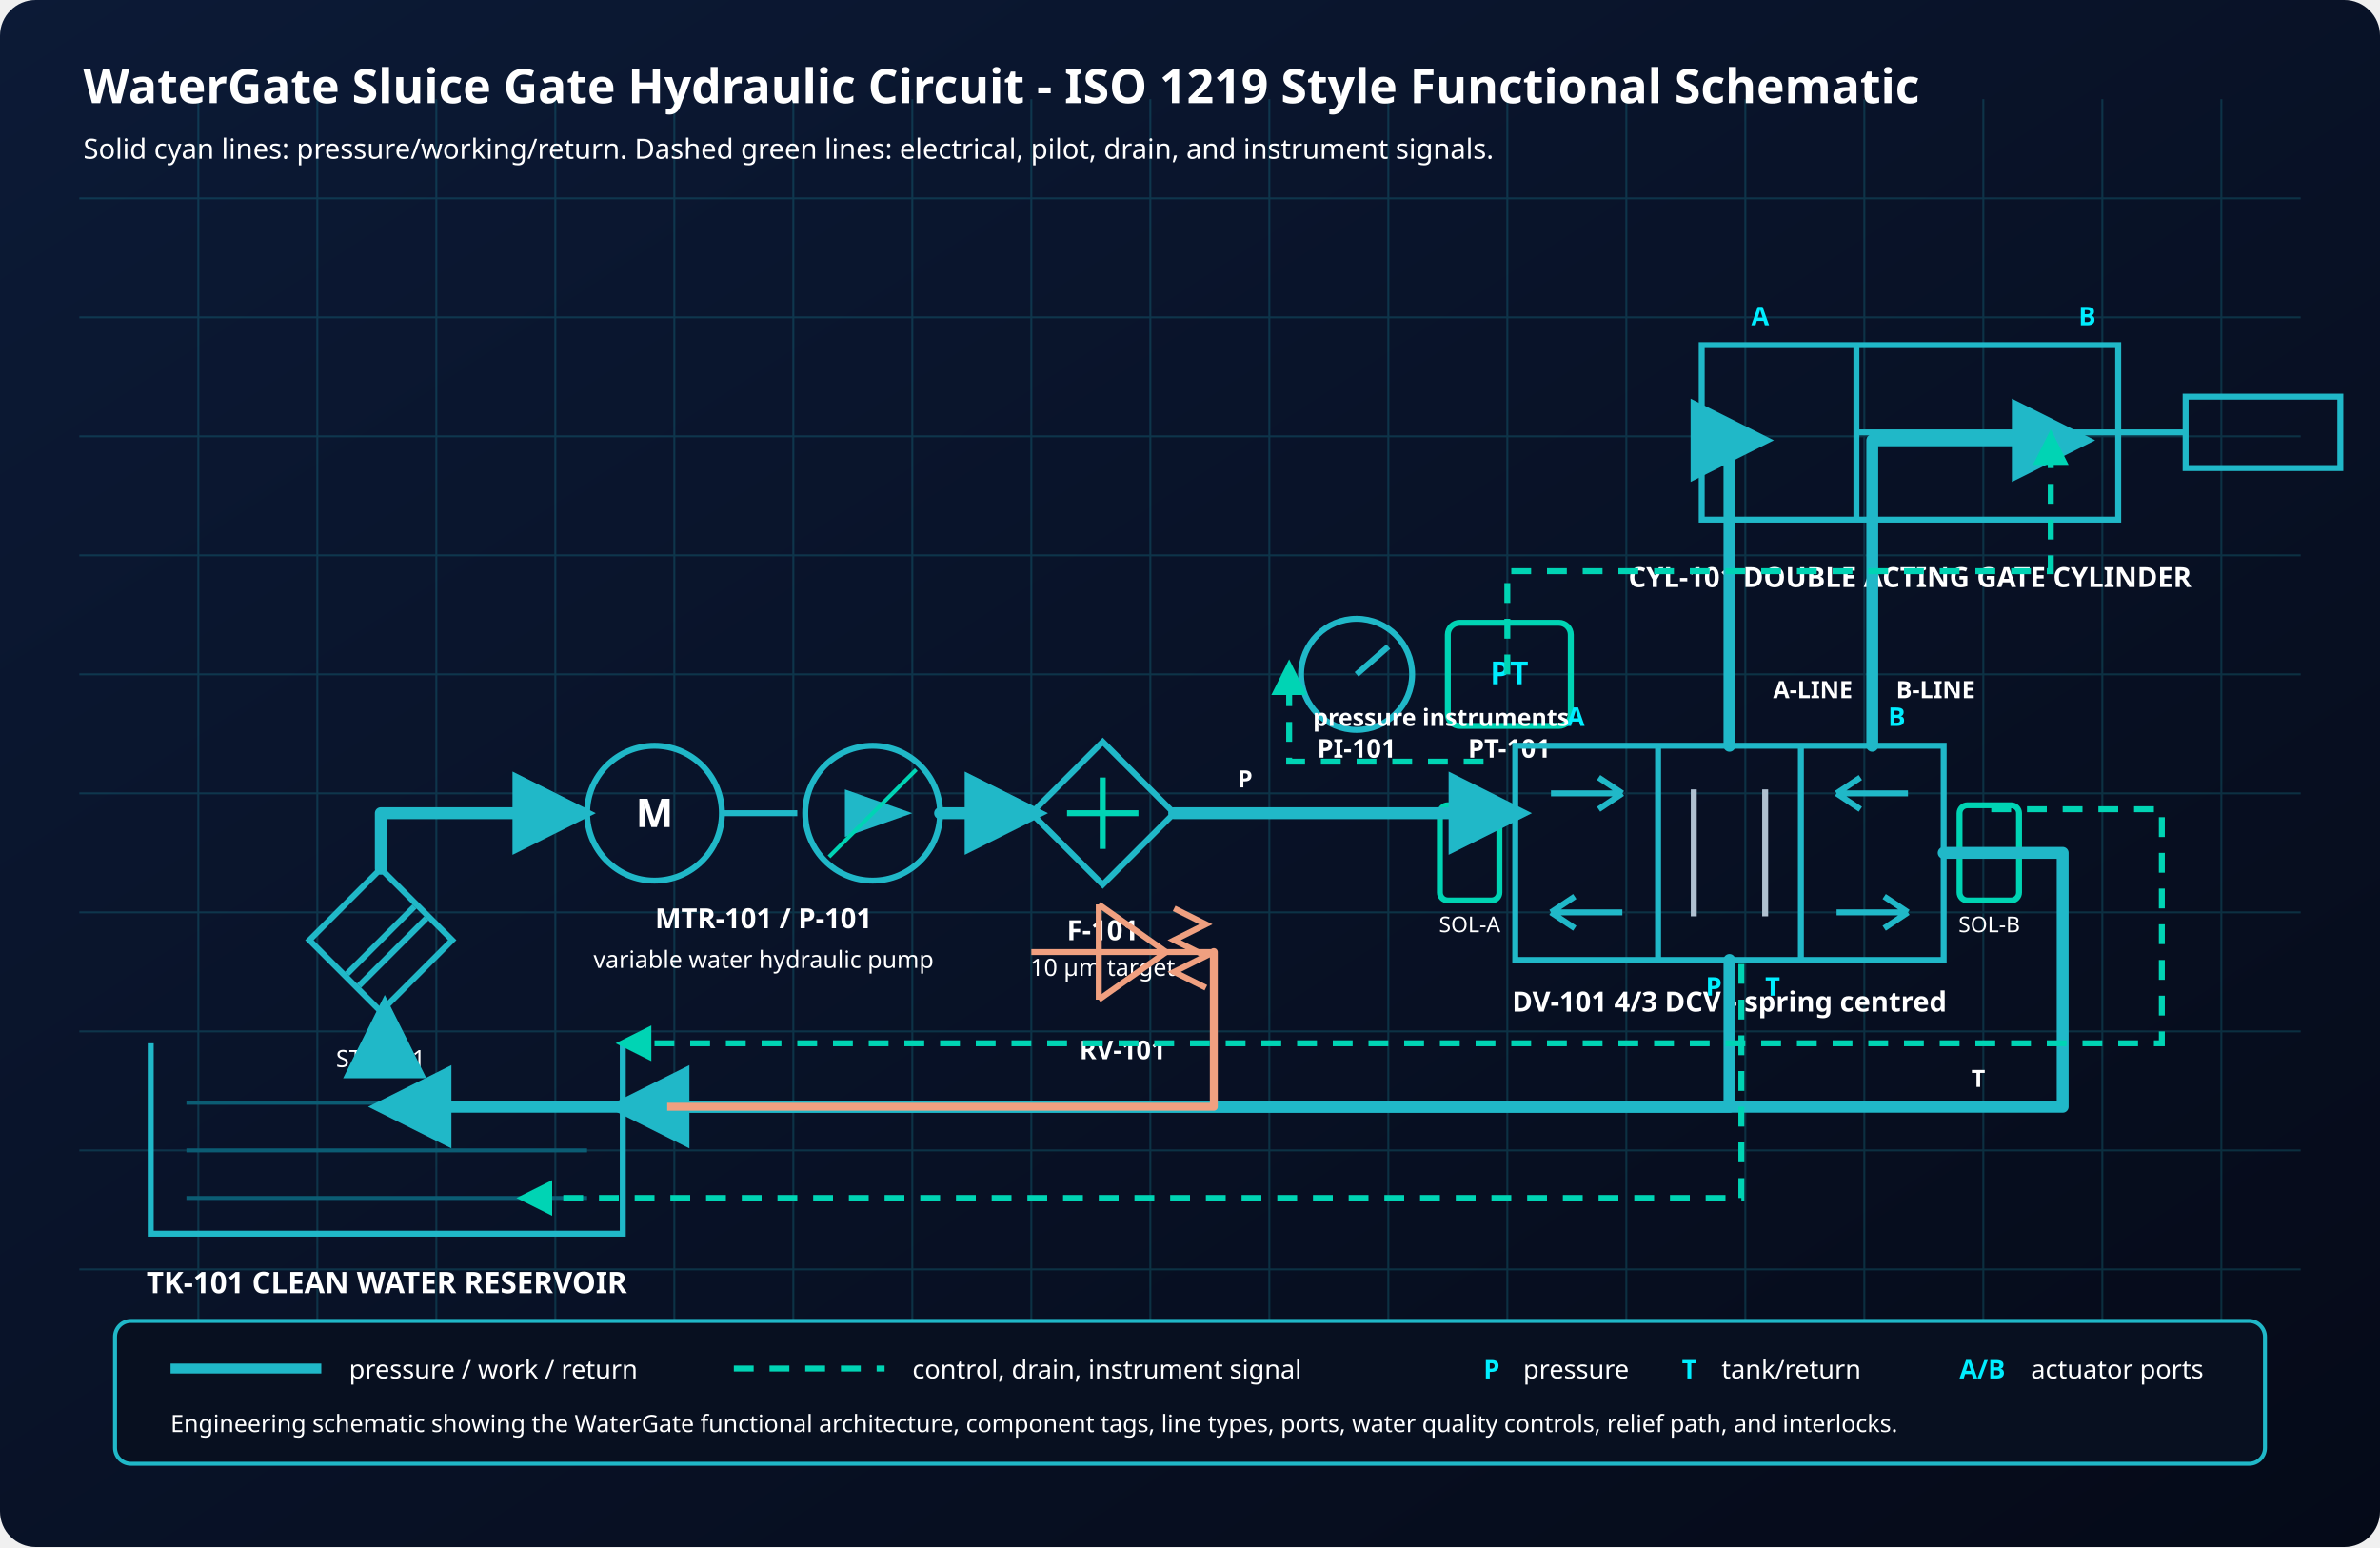
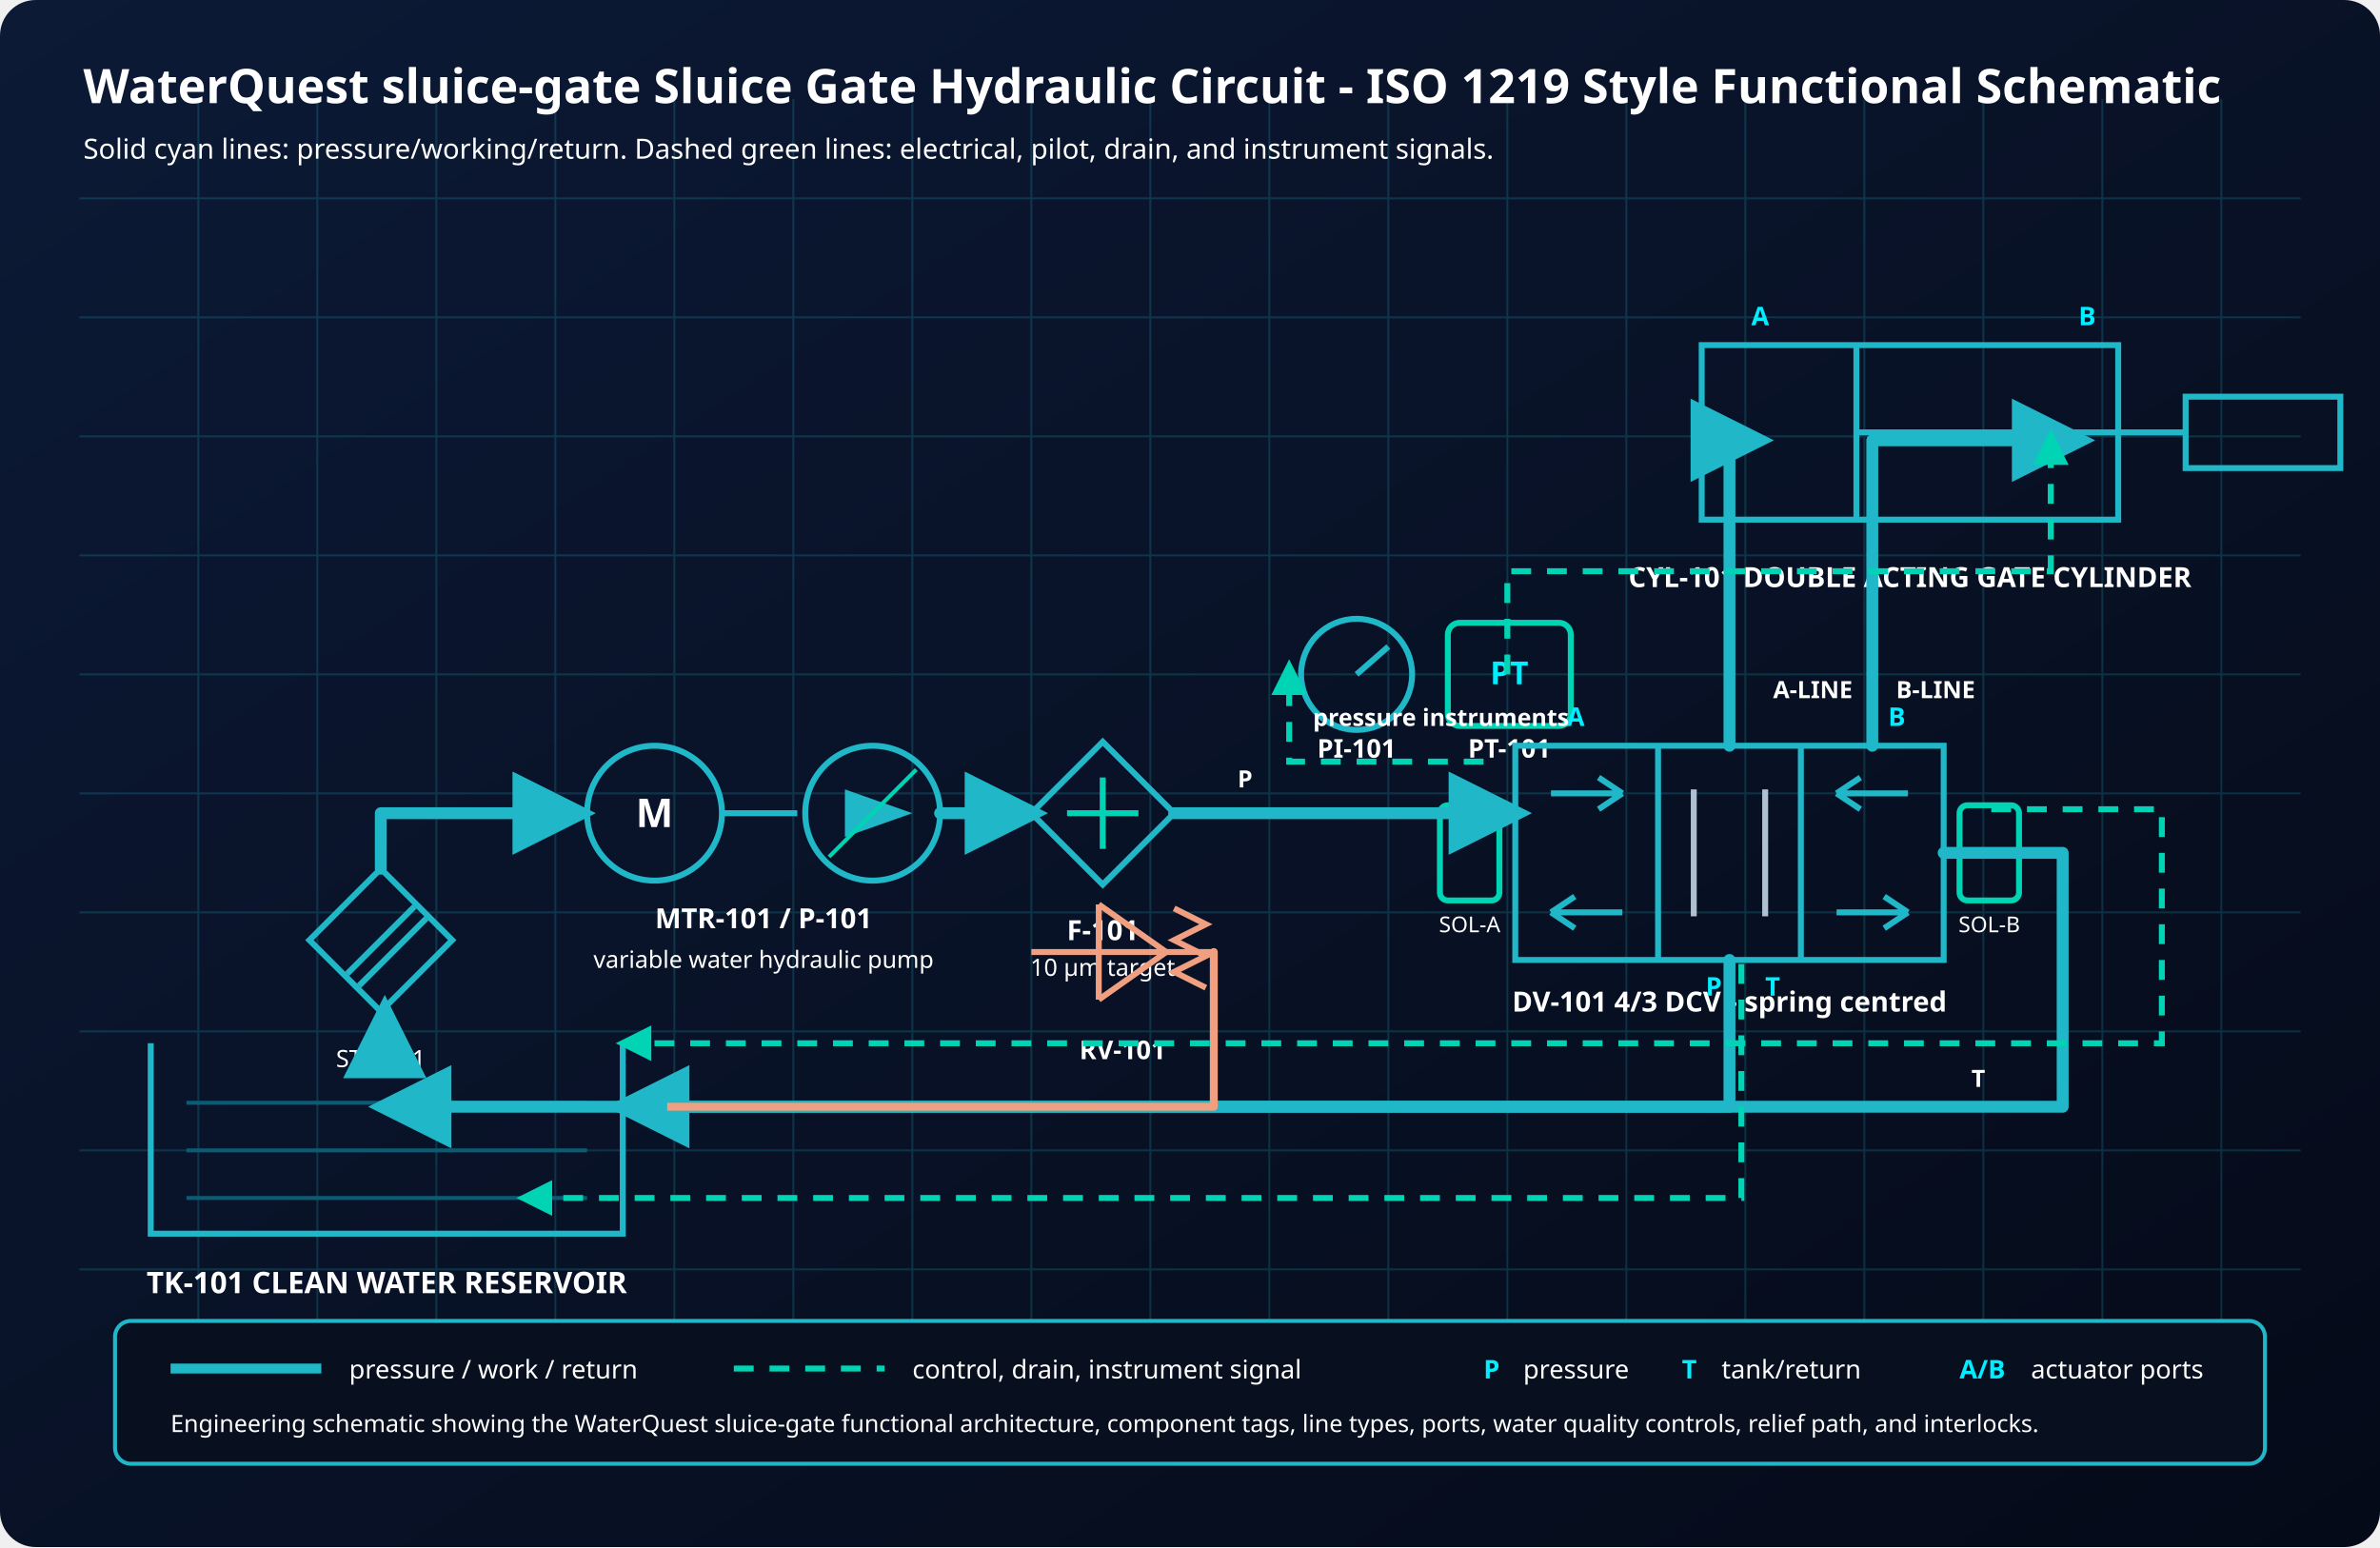
<svg xmlns="http://www.w3.org/2000/svg" viewBox="0 0 1200 780" role="img" aria-labelledby="title desc">
  <defs>
    <linearGradient id="bg" x1="0" x2="1" y1="0" y2="1">
      <stop stop-color="#0C1A36" />
      <stop offset="1" stop-color="#050A18" />
    </linearGradient>
    <marker id="arrowAqua" viewBox="0 0 10 10" refX="8" refY="5" markerWidth="7" markerHeight="7" orient="auto-start-reverse">
      <path d="M0 0l10 5-10 5z" fill="#20B8C8" />
    </marker>
    <marker id="arrowGreen" viewBox="0 0 10 10" refX="8" refY="5" markerWidth="6" markerHeight="6" orient="auto-start-reverse">
      <path d="M0 0l10 5-10 5z" fill="#00D4B4" />
    </marker>
  </defs>
  <rect width="1200" height="780" rx="18" fill="url(#bg)" />
  <g opacity=".2" stroke="#20B8C8" stroke-width="1">
    <path d="M40 100h1120M40 160h1120M40 220h1120M40 280h1120M40 340h1120M40 400h1120M40 460h1120M40 520h1120M40 580h1120M40 640h1120" />
    <path d="M100 50v640M160 50v640M220 50v640M280 50v640M340 50v640M400 50v640M460 50v640M520 50v640M580 50v640M640 50v640M700 50v640M760 50v640M820 50v640M880 50v640M940 50v640M1000 50v640M1060 50v640M1120 50v640" />
  </g>
-   <text x="42" y="52" fill="#FFFFFF" font-family="Avenir, Avenir Next, Nunito Sans, sans-serif" font-size="24" font-weight="800">WaterGate Sluice Gate Hydraulic Circuit - ISO 1219 Style Functional Schematic</text>
+   <text x="42" y="52" fill="#FFFFFF" font-family="Avenir, Avenir Next, Nunito Sans, sans-serif" font-size="24" font-weight="800">WaterQuest sluice-gate Sluice Gate Hydraulic Circuit - ISO 1219 Style Functional Schematic</text>
  <text x="42" y="80" fill="#FFFFFF" font-family="Avenir, Avenir Next, Nunito Sans, sans-serif" font-size="14">Solid cyan lines: pressure/working/return. Dashed green lines: electrical, pilot, drain, and instrument signals.</text>
  <g transform="translate(76 526)" stroke="#20B8C8" stroke-width="3" fill="none">
    <path d="M0 0v96h238V0" />
    <path d="M18 30h202M18 54h202M18 78h202" stroke="#0B5C73" stroke-width="2" />
    <text x="119" y="126" fill="#FFFFFF" stroke="none" font-family="Avenir, Avenir Next, Nunito Sans, sans-serif" font-size="15" font-weight="800" text-anchor="middle">TK-101 CLEAN WATER RESERVOIR</text>
  </g>
  <g transform="translate(156 438)" stroke="#20B8C8" stroke-width="3" fill="none">
    <polygon points="0,36 36,0 72,36 36,72" />
    <path d="M19 53l34-34M25 59l34-34" />
    <text x="36" y="100" fill="#FFFFFF" stroke="none" font-family="Avenir, Avenir Next, Nunito Sans, sans-serif" font-size="12" text-anchor="middle">STR-101</text>
  </g>
  <g transform="translate(294 374)" stroke="#20B8C8" stroke-width="3" fill="none">
    <circle cx="36" cy="36" r="34" />
    <text x="36" y="43" fill="#FFFFFF" stroke="none" font-family="Avenir, Avenir Next, Nunito Sans, sans-serif" font-size="20" font-weight="800" text-anchor="middle">M</text>
    <line x1="70" y1="36" x2="108" y2="36" />
    <circle cx="146" cy="36" r="34" />
    <path d="M132 24l34 12-34 12z" fill="#20B8C8" stroke="none" />
    <path d="M124 58l44-44" stroke="#00D4B4" stroke-width="2" />
    <text x="91" y="94" fill="#FFFFFF" stroke="none" font-family="Avenir, Avenir Next, Nunito Sans, sans-serif" font-size="14" font-weight="800" text-anchor="middle">MTR-101 / P-101</text>
    <text x="91" y="114" fill="#FFFFFF" stroke="none" font-family="Avenir, Avenir Next, Nunito Sans, sans-serif" font-size="12" text-anchor="middle">variable water hydraulic pump</text>
  </g>
  <g transform="translate(520 374)" stroke="#20B8C8" stroke-width="3" fill="none">
    <polygon points="0,36 36,0 72,36 36,72" />
    <path d="M18 36h36M36 18v36" stroke="#00D4B4" />
    <text x="36" y="100" fill="#FFFFFF" stroke="none" font-family="Avenir, Avenir Next, Nunito Sans, sans-serif" font-size="14" font-weight="800" text-anchor="middle">F-101</text>
    <text x="36" y="118" fill="#FFFFFF" stroke="none" font-family="Avenir, Avenir Next, Nunito Sans, sans-serif" font-size="12" text-anchor="middle">10 µm target</text>
  </g>
  <g transform="translate(520 480)" stroke="#F0A080" stroke-width="3" fill="none">
    <path d="M0 0h92" />
    <path d="M34 -24v48" />
    <path d="M34 -24l34 24-34 24" />
    <path d="M72 -22l16 8-16 8 16 8-16 8 16 8" />
    <text x="46" y="54" fill="#FFFFFF" stroke="none" font-family="Avenir, Avenir Next, Nunito Sans, sans-serif" font-size="13" font-weight="800" text-anchor="middle">RV-101</text>
  </g>
  <g transform="translate(650 306)" stroke="#20B8C8" stroke-width="3" fill="none">
    <circle cx="34" cy="34" r="28" />
    <path d="M34 34l16-14" />
    <text x="34" y="76" fill="#FFFFFF" stroke="none" font-family="Avenir, Avenir Next, Nunito Sans, sans-serif" font-size="13" font-weight="800" text-anchor="middle">PI-101</text>
  </g>
  <g transform="translate(730 306)" stroke="#00D4B4" stroke-width="3" fill="none">
    <rect x="0" y="8" width="62" height="52" rx="6" />
    <text x="31" y="39" fill="#00EEFF" stroke="none" font-family="Avenir, Avenir Next, Nunito Sans, sans-serif" font-size="16" font-weight="800" text-anchor="middle">PT</text>
    <text x="31" y="76" fill="#FFFFFF" stroke="none" font-family="Avenir, Avenir Next, Nunito Sans, sans-serif" font-size="13" font-weight="800" text-anchor="middle">PT-101</text>
  </g>
  <g transform="translate(764 376)" stroke="#20B8C8" stroke-width="3" fill="none">
    <rect x="0" y="0" width="216" height="108" />
    <line x1="72" y1="0" x2="72" y2="108" />
    <line x1="144" y1="0" x2="144" y2="108" />
    <path d="M18 24h36M54 24l-12-8M54 24l-12 8" />
    <path d="M18 84h36M18 84l12-8M18 84l12 8" />
    <path d="M90 22v64M126 22v64" stroke="#AFC0D0" />
    <path d="M162 24h36M162 24l12-8M162 24l12 8" />
    <path d="M198 84h-36M198 84l-12-8M198 84l-12 8" />
    <text x="108" y="134" fill="#FFFFFF" stroke="none" font-family="Avenir, Avenir Next, Nunito Sans, sans-serif" font-size="14" font-weight="800" text-anchor="middle">DV-101 4/3 DCV - spring centred</text>
    <text x="26" y="-10" fill="#00EEFF" stroke="none" font-family="Avenir, Avenir Next, Nunito Sans, sans-serif" font-size="13" font-weight="800">A</text>
    <text x="188" y="-10" fill="#00EEFF" stroke="none" font-family="Avenir, Avenir Next, Nunito Sans, sans-serif" font-size="13" font-weight="800">B</text>
    <text x="96" y="126" fill="#00EEFF" stroke="none" font-family="Avenir, Avenir Next, Nunito Sans, sans-serif" font-size="13" font-weight="800">P</text>
    <text x="126" y="126" fill="#00EEFF" stroke="none" font-family="Avenir, Avenir Next, Nunito Sans, sans-serif" font-size="13" font-weight="800">T</text>
    <rect x="-38" y="30" width="30" height="48" rx="4" stroke="#00D4B4" />
    <rect x="224" y="30" width="30" height="48" rx="4" stroke="#00D4B4" />
    <text x="-23" y="94" fill="#FFFFFF" stroke="none" font-family="Avenir, Avenir Next, Nunito Sans, sans-serif" font-size="11" text-anchor="middle">SOL-A</text>
    <text x="239" y="94" fill="#FFFFFF" stroke="none" font-family="Avenir, Avenir Next, Nunito Sans, sans-serif" font-size="11" text-anchor="middle">SOL-B</text>
  </g>
  <g transform="translate(858 132)" stroke="#20B8C8" stroke-width="3" fill="none">
    <rect x="0" y="42" width="210" height="88" />
    <line x1="78" y1="42" x2="78" y2="130" />
    <line x1="78" y1="86" x2="244" y2="86" />
    <rect x="244" y="68" width="78" height="36" />
    <text x="105" y="164" fill="#FFFFFF" stroke="none" font-family="Avenir, Avenir Next, Nunito Sans, sans-serif" font-size="14" font-weight="800" text-anchor="middle">CYL-101 DOUBLE ACTING GATE CYLINDER</text>
    <text x="25" y="32" fill="#00EEFF" stroke="none" font-family="Avenir, Avenir Next, Nunito Sans, sans-serif" font-size="13" font-weight="800">A</text>
    <text x="190" y="32" fill="#00EEFF" stroke="none" font-family="Avenir, Avenir Next, Nunito Sans, sans-serif" font-size="13" font-weight="800">B</text>
  </g>
  <g stroke="#20B8C8" stroke-width="6" fill="none" stroke-linecap="round" stroke-linejoin="round" marker-end="url(#arrowAqua)">
    <path d="M194 526V510" />
    <path d="M192 438v-28h100" />
    <path d="M474 410h46" />
    <path d="M592 410h172" />
    <path d="M872 376V222h14" />
    <path d="M944 376V222h104" />
    <path d="M872 484v74H194" />
    <path d="M980 430h60v128H314" />
  </g>
  <g stroke="#F0A080" stroke-width="4" fill="none" stroke-linecap="round" stroke-linejoin="round" marker-end="url(#arrowAqua)">
    <path d="M612 480v78H314" />
  </g>
  <g stroke="#00D4B4" stroke-width="3" fill="none" stroke-dasharray="10 8" marker-end="url(#arrowGreen)">
    <path d="M760 340v-52H1034v-68" />
    <path d="M748 384H650v-48" />
    <path d="M878 486v118H264" />
    <path d="M1004 408h86v118H314" />
  </g>
  <g fill="#EEF4FA" font-family="Avenir, Avenir Next, Nunito Sans, sans-serif" font-size="12" font-weight="800">
    <text x="624" y="397" fill="#FFFFFF">P</text>
    <text x="994" y="548" fill="#FFFFFF">T</text>
    <text x="894" y="352" fill="#FFFFFF">A-LINE</text>
    <text x="956" y="352" fill="#FFFFFF">B-LINE</text>
    <text x="662" y="366" fill="#FFFFFF">pressure instruments</text>
  </g>
  <g transform="translate(58 666)" font-family="Avenir, Avenir Next, Nunito Sans, sans-serif">
    <rect x="0" y="0" width="1084" height="72" rx="8" fill="#081020" stroke="#20B8C8" stroke-width="2" />
    <line x1="28" y1="24" x2="104" y2="24" stroke="#20B8C8" stroke-width="5" />
    <text x="118" y="29" fill="#FFFFFF" font-size="13">pressure / work / return</text>
    <line x1="312" y1="24" x2="388" y2="24" stroke="#00D4B4" stroke-width="3" stroke-dasharray="10 8" />
    <text x="402" y="29" fill="#FFFFFF" font-size="13">control, drain, instrument signal</text>
    <text x="690" y="29" fill="#00EEFF" font-size="13" font-weight="800">P</text>
    <text x="710" y="29" fill="#FFFFFF" font-size="13">pressure</text>
    <text x="790" y="29" fill="#00EEFF" font-size="13" font-weight="800">T</text>
    <text x="810" y="29" fill="#FFFFFF" font-size="13">tank/return</text>
    <text x="930" y="29" fill="#00EEFF" font-size="13" font-weight="800">A/B</text>
    <text x="966" y="29" fill="#FFFFFF" font-size="13">actuator ports</text>
-     <text x="28" y="56" fill="#FFFFFF" font-size="12">Engineering schematic showing the WaterGate functional architecture, component tags, line types, ports, water quality controls, relief path, and interlocks.</text>
+     <text x="28" y="56" fill="#FFFFFF" font-size="12">Engineering schematic showing the WaterQuest sluice-gate functional architecture, component tags, line types, ports, water quality controls, relief path, and interlocks.</text>
  </g>
</svg>
